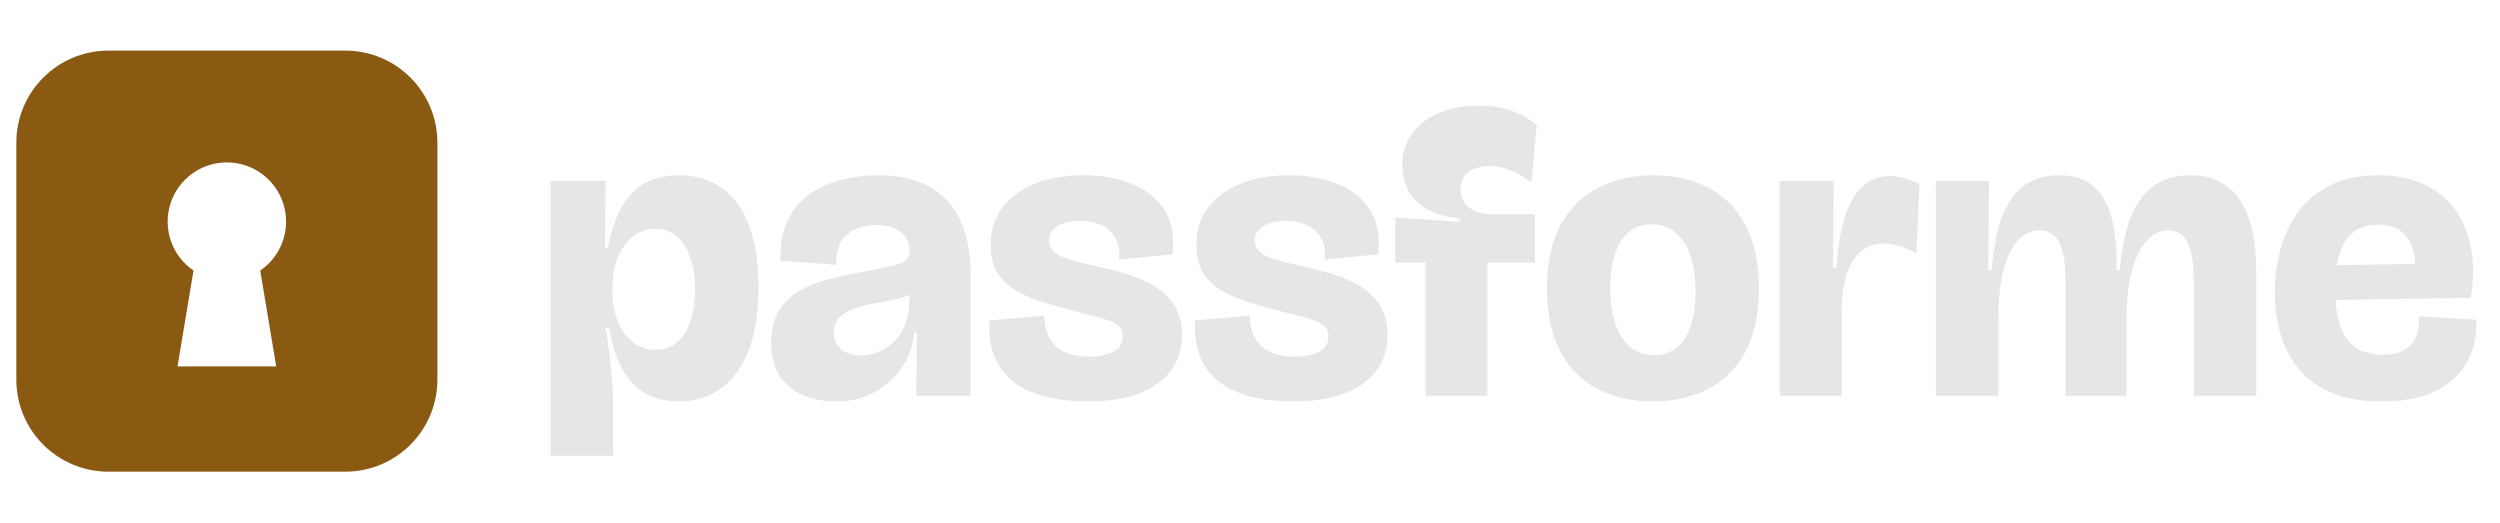
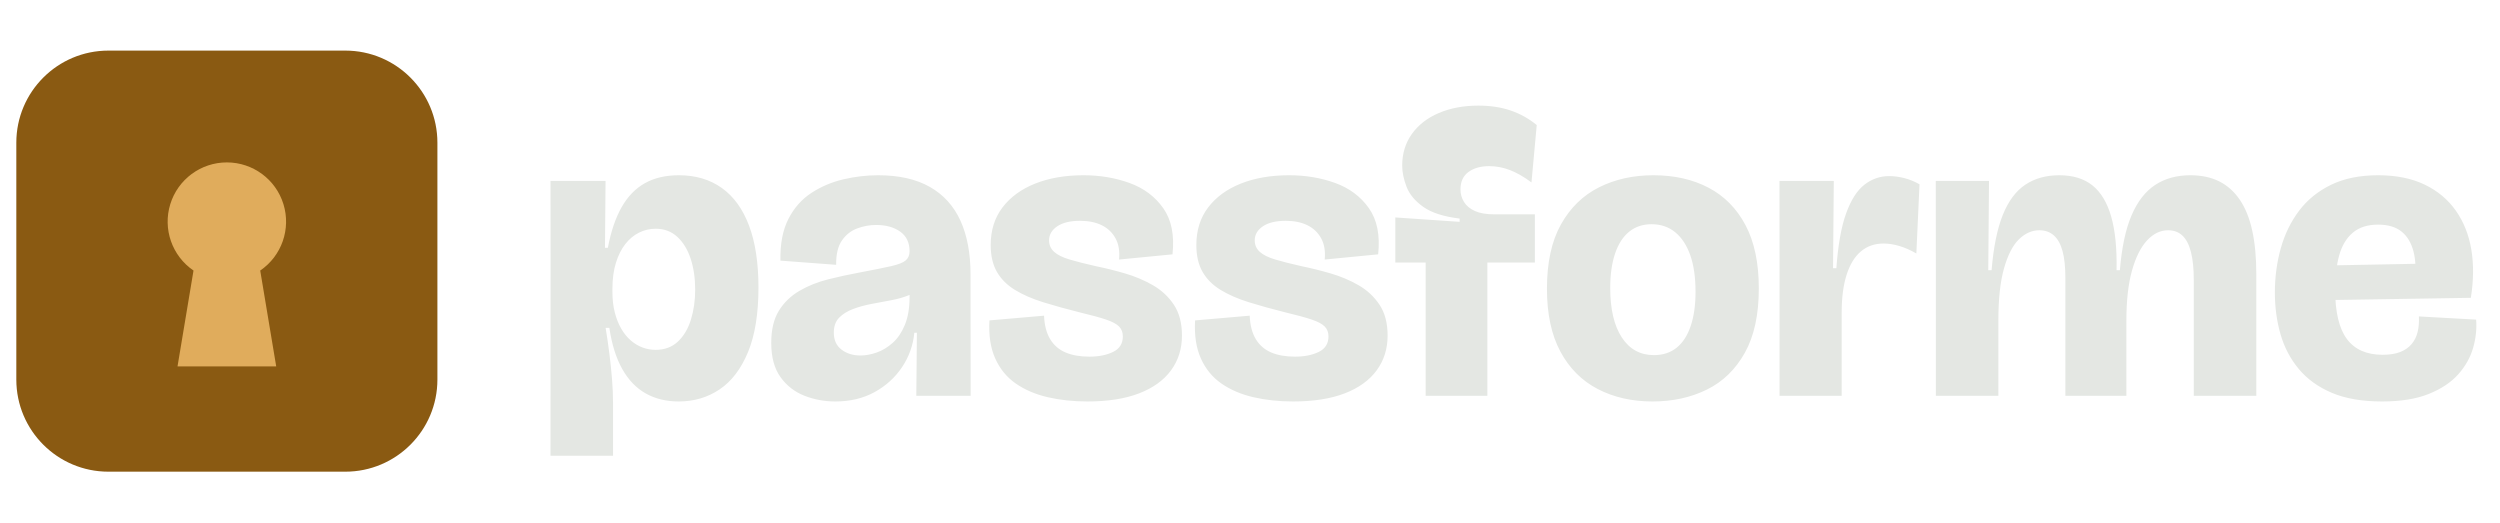
<svg xmlns="http://www.w3.org/2000/svg" viewBox="0 0 6127 1280">
  <g transform="translate(40 124) scale(16.125)">
-     <path fill-rule="evenodd" fill="#8a5a12" d="M14 0H50A14 14 0 0 1 64 14V50A14 14 0 0 1 50 64H14A14 14 0 0 1 0 50V14A14 14 0 0 1 14 0ZM26.93 33.43A9 9 0 1 1 37.07 33.43L39.5 48H24.5Z" />
+     <path fill="#8a5a12" d="M14 0H50A14 14 0 0 1 64 14V50A14 14 0 0 1 50 64H14A14 14 0 0 1 0 50V14A14 14 0 0 1 14 0Z" />
+     <path fill="#e0ac5c" d="M26.93 33.43A9 9 0 1 1 37.07 33.43L39.5 48H24.5Z" />
  </g>
  <path transform="translate(1312 970)" fill="#e4e7e3" d="M37.166 146.917 37.333 -333.418 37.166 -526.5H172.085L170.668 -362.667H177.752Q189.002 -422.667 211.502 -462.25Q234.001 -501.834 268.71 -521.167Q303.418 -540.5 351.752 -540.5Q413.252 -540.5 457.043 -509.292Q500.835 -478.084 523.835 -416.833Q546.835 -355.583 546.835 -265.333Q546.835 -169.0 521.251 -107.125Q495.668 -45.25 451.585 -15.667Q407.501 13.917 351.418 13.917Q305.502 13.917 270.543 -5.75Q235.585 -25.416 212.96 -65.708Q190.335 -105.999 181.419 -166.499L172.252 -166.416Q177.419 -135.5 181.46 -103.375Q185.502 -71.25 187.96 -40.792Q190.419 -10.333 190.419 17.5V146.917ZM294.75 -112.585Q327.833 -112.585 349.458 -132.918Q371.083 -153.251 381.416 -187.043Q391.749 -220.834 391.749 -259.917Q391.749 -302 380.708 -335.708Q369.666 -369.416 348.083 -389.415Q326.5 -409.415 294.834 -409.415Q273.418 -409.415 254.21 -399.916Q235.001 -390.416 220.502 -371.833Q206.002 -353.25 197.46 -325.833Q188.918 -298.417 188.918 -261.666V-255.083Q188.918 -226.499 194.752 -204.083Q200.585 -181.666 210.585 -164.375Q220.585 -147.084 234.085 -135.501Q247.585 -123.918 262.96 -118.251Q278.334 -112.585 294.75 -112.585ZM735.25 13.917Q695.167 13.917 659.375 -0.167Q623.583 -14.25 600.875 -45.708Q578.166 -77.167 578.166 -129.75Q578.166 -178.25 596.916 -208.542Q615.667 -238.834 647.458 -257.292Q679.25 -275.75 717.417 -285.334Q755.583 -294.917 793.5 -301.917Q846.083 -311.834 872.249 -317.792Q898.416 -323.75 907.791 -331.875Q917.166 -340 917.166 -354.333Q917.166 -385.833 894.291 -402.249Q871.417 -418.666 834.751 -418.666Q811.834 -418.666 789.001 -410.249Q766.168 -401.832 751.46 -380.708Q736.752 -359.583 737.252 -321L600.667 -331.249Q599.416 -392.833 620.291 -433.542Q641.166 -474.25 676.958 -497.459Q712.75 -520.667 755.334 -530.584Q797.917 -540.5 840.084 -540.5Q916.585 -540.5 966.876 -511.917Q1017.168 -483.333 1041.877 -429.125Q1066.585 -374.916 1066.585 -297.082V-202.582Q1066.668 -168.999 1066.71 -134.916Q1066.752 -100.833 1066.793 -67.208Q1066.835 -33.583 1066.835 0.0H933.667Q934.083 -37.166 934.416 -74.958Q934.75 -112.749 935.083 -154.582H928.833Q924.416 -108.416 898.708 -70.125Q873 -31.833 831.291 -8.958Q789.583 13.917 735.25 13.917ZM797.001 -98.751Q815.751 -98.751 836.542 -106.043Q857.333 -113.334 875.667 -129.584Q894 -145.834 905.5 -173.458Q917 -201.083 917.166 -240.833L917.249 -264.666L944.166 -268.333Q935.75 -255 916.458 -246.958Q897.167 -238.916 873.042 -234.375Q848.917 -229.833 824.292 -225.208Q799.668 -220.583 778.668 -212.666Q757.668 -204.75 744.585 -191.417Q731.502 -178.084 731.502 -154.667Q731.502 -127.584 750.377 -113.168Q769.252 -98.751 797.001 -98.751ZM1353.084 13.917Q1300.584 13.917 1255.542 3.417Q1210.5 -7.083 1177.417 -30.083Q1144.333 -53.083 1127.083 -91.5Q1109.833 -129.917 1112.916 -184.75L1246.752 -196.333Q1248.168 -161.334 1261.668 -138.918Q1275.168 -116.501 1299.376 -106.21Q1323.584 -95.918 1357.834 -95.918Q1392.333 -95.918 1416.083 -107.584Q1439.832 -119.251 1439.832 -145.5Q1439.832 -160.417 1430.624 -169.791Q1421.416 -179.166 1398.667 -186.833Q1375.917 -194.499 1334.917 -204.249Q1285.25 -216.666 1244.75 -229.25Q1204.25 -241.833 1175.291 -259.583Q1146.333 -277.333 1131.166 -303.792Q1116 -330.25 1116 -369.5Q1116 -423.583 1144.958 -461.667Q1173.917 -499.75 1225.125 -520.125Q1276.334 -540.5 1343.501 -540.5Q1404.001 -540.5 1456.376 -521.5Q1508.751 -502.5 1538.918 -459.75Q1569.085 -417 1561.584 -346.667L1430.583 -333.917Q1433.583 -364.583 1421.916 -385.874Q1410.25 -407.166 1388.167 -417.999Q1366.084 -428.832 1335 -428.832Q1299.001 -428.832 1279.043 -415.333Q1259.085 -401.833 1259.085 -380.833Q1259.085 -364 1271.46 -352.792Q1283.835 -341.584 1309.293 -334.001Q1334.751 -326.418 1373.917 -317.584Q1408.084 -310.667 1444.917 -299.959Q1481.751 -289.251 1513.459 -271.042Q1545.168 -252.834 1564.959 -223.084Q1584.751 -193.334 1584.751 -147.5Q1584.751 -98.834 1557.876 -62.25Q1531.001 -25.667 1479.501 -5.875Q1428.001 13.917 1353.084 13.917ZM1857.084 13.917Q1804.584 13.917 1759.542 3.417Q1714.5 -7.083 1681.417 -30.083Q1648.333 -53.083 1631.083 -91.5Q1613.833 -129.917 1616.916 -184.75L1750.752 -196.333Q1752.168 -161.334 1765.668 -138.918Q1779.168 -116.501 1803.376 -106.21Q1827.584 -95.918 1861.834 -95.918Q1896.333 -95.918 1920.083 -107.584Q1943.832 -119.251 1943.832 -145.5Q1943.832 -160.417 1934.624 -169.791Q1925.416 -179.166 1902.667 -186.833Q1879.917 -194.499 1838.917 -204.249Q1789.25 -216.666 1748.75 -229.25Q1708.25 -241.833 1679.291 -259.583Q1650.333 -277.333 1635.166 -303.792Q1620 -330.25 1620 -369.5Q1620 -423.583 1648.958 -461.667Q1677.917 -499.75 1729.125 -520.125Q1780.334 -540.5 1847.501 -540.5Q1908.001 -540.5 1960.376 -521.5Q2012.751 -502.5 2042.918 -459.75Q2073.085 -417 2065.584 -346.667L1934.583 -333.917Q1937.583 -364.583 1925.916 -385.874Q1914.25 -407.166 1892.167 -417.999Q1870.084 -428.832 1839 -428.832Q1803.001 -428.832 1783.043 -415.333Q1763.085 -401.833 1763.085 -380.833Q1763.085 -364 1775.46 -352.792Q1787.835 -341.584 1813.293 -334.001Q1838.751 -326.418 1877.917 -317.584Q1912.084 -310.667 1948.917 -299.959Q1985.751 -289.251 2017.459 -271.042Q2049.168 -252.834 2068.959 -223.084Q2088.751 -193.334 2088.751 -147.5Q2088.751 -98.834 2061.876 -62.25Q2035.001 -25.667 1983.501 -5.875Q1932.001 13.917 1857.084 13.917ZM2182 0.0V-326.666H2107.667V-437.084L2265.251 -426.334V-434.334Q2206.667 -441.417 2176.292 -462.917Q2145.916 -484.417 2135.208 -512.209Q2124.5 -540.001 2124.5 -564.084Q2124.5 -608.501 2148.292 -641.792Q2172.084 -675.084 2214.5 -693.126Q2256.917 -711.167 2311.168 -711.167Q2355.334 -711.167 2390.543 -699.084Q2425.751 -687.001 2454.251 -663.501L2441.335 -522.916Q2414.168 -543.165 2389.001 -552.999Q2363.835 -562.832 2337.752 -562.832Q2306.585 -562.832 2286.96 -548.541Q2267.335 -534.249 2267.335 -505.666Q2267.335 -489.083 2276.002 -475.0Q2284.668 -460.917 2302.835 -452.792Q2321.001 -444.667 2350.751 -444.667H2449.668V-326.666H2333.252V0.0ZM2737.833 13.917Q2662.5 13.917 2603.833 -16.542Q2545.166 -47.0 2512.208 -108.375Q2479.25 -169.75 2479.25 -262.417Q2479.25 -358.584 2513.541 -419.917Q2547.833 -481.25 2606.833 -510.875Q2665.833 -540.5 2740.084 -540.5Q2817.167 -540.5 2875.334 -509.959Q2933.501 -479.417 2966.001 -418Q2998.501 -356.584 2998.501 -263Q2998.501 -166.75 2964.292 -105.458Q2930.084 -44.167 2871.084 -15.125Q2812.084 13.917 2737.833 13.917ZM2741.417 -99.668Q2774.416 -99.668 2796.999 -117.751Q2819.582 -135.834 2831.499 -170.876Q2843.415 -205.917 2843.415 -254.583Q2843.415 -307.833 2830.54 -344.458Q2817.666 -381.083 2793.624 -400.791Q2769.583 -420.499 2735.583 -420.499Q2703.501 -420.499 2680.876 -402.249Q2658.251 -383.999 2646.293 -348.833Q2634.335 -313.667 2634.335 -264.25Q2634.335 -186.334 2662.71 -143.001Q2691.084 -99.668 2741.417 -99.668ZM3049.333 0.0V-281.751L3049.166 -526.5H3182.251L3180.419 -312.751H3188.585Q3194.585 -397.168 3212.293 -446.543Q3230.002 -495.917 3257.085 -517.167Q3284.168 -538.417 3318.085 -538.417Q3335.668 -538.417 3354.71 -533.625Q3373.752 -528.834 3392.335 -518.333L3384.585 -348.748Q3363.335 -361.081 3343.001 -367.123Q3322.668 -373.165 3304.334 -373.165Q3271.334 -373.165 3248.46 -353.665Q3225.585 -334.165 3213.585 -296.333Q3201.585 -258.5 3201.585 -204.418V0.0ZM3432.416 0.0V-285.169L3432.166 -526.5H3562.668L3560.835 -307.835H3569.002Q3576.002 -392.584 3596.543 -443.459Q3617.085 -494.334 3651.752 -517.417Q3686.418 -540.5 3734.835 -540.5Q3785.168 -540.5 3816.251 -515.542Q3847.335 -490.584 3862.085 -439.251Q3876.835 -387.918 3875.252 -307.835H3883.418Q3890.252 -391.584 3912.127 -442.459Q3934.002 -493.334 3970.127 -516.917Q4006.252 -540.5 4055.918 -540.5Q4096.835 -540.5 4126.835 -525.5Q4156.835 -510.5 4177.293 -480.459Q4197.752 -450.417 4207.752 -404.875Q4217.752 -359.334 4217.752 -298.25V0.0H4064.499V-284.334Q4064.499 -325.083 4057.624 -352.166Q4050.75 -379.249 4036.875 -392.457Q4023.0 -405.665 4001.5 -405.665Q3973.168 -405.665 3950.043 -380.832Q3926.918 -355.999 3913.127 -307.041Q3899.335 -258.084 3899.335 -184.167V0.0H3749.833V-288.584Q3749.833 -328.916 3742.916 -354.541Q3736 -380.166 3721.708 -392.915Q3707.417 -405.665 3686 -405.665Q3658.834 -405.665 3636.168 -383.666Q3613.502 -361.666 3599.543 -312.708Q3585.585 -263.75 3585.585 -184.167V0.0ZM4526 13.917Q4452.75 13.917 4402.791 -7.292Q4352.833 -28.5 4321.833 -65.709Q4290.833 -102.917 4277.041 -151Q4263.25 -199.084 4263.25 -252.917Q4263.25 -309.917 4277.791 -361.708Q4292.333 -413.5 4322.75 -453.709Q4353.166 -493.917 4401.208 -517.209Q4449.25 -540.5 4516.25 -540.5Q4582.584 -540.5 4630.292 -517.584Q4678.001 -494.667 4706.876 -453.542Q4735.751 -412.416 4744.751 -358.083Q4753.751 -303.749 4743.501 -240.083L4358.668 -233.999V-318.75L4626.666 -323.833L4605.832 -274.75Q4611.332 -321.166 4603.082 -353.333Q4594.833 -385.499 4573.708 -402.499Q4552.583 -419.499 4516.25 -419.499Q4477.751 -419.499 4454.334 -399.791Q4430.918 -380.083 4420.96 -344.375Q4411.002 -308.667 4411.002 -260.333Q4411.002 -177.751 4439.793 -139.126Q4468.584 -100.501 4527.25 -100.501Q4553.166 -100.501 4570.416 -107.293Q4587.666 -114.084 4598.291 -126.626Q4608.915 -139.167 4613.124 -156.417Q4617.332 -173.667 4616.249 -194.5L4756.501 -186.667Q4759.167 -152.5 4749.084 -117.375Q4739.001 -82.25 4712.709 -52.667Q4686.418 -23.084 4640.584 -4.583Q4594.751 13.917 4526 13.917Z" />
</svg>
